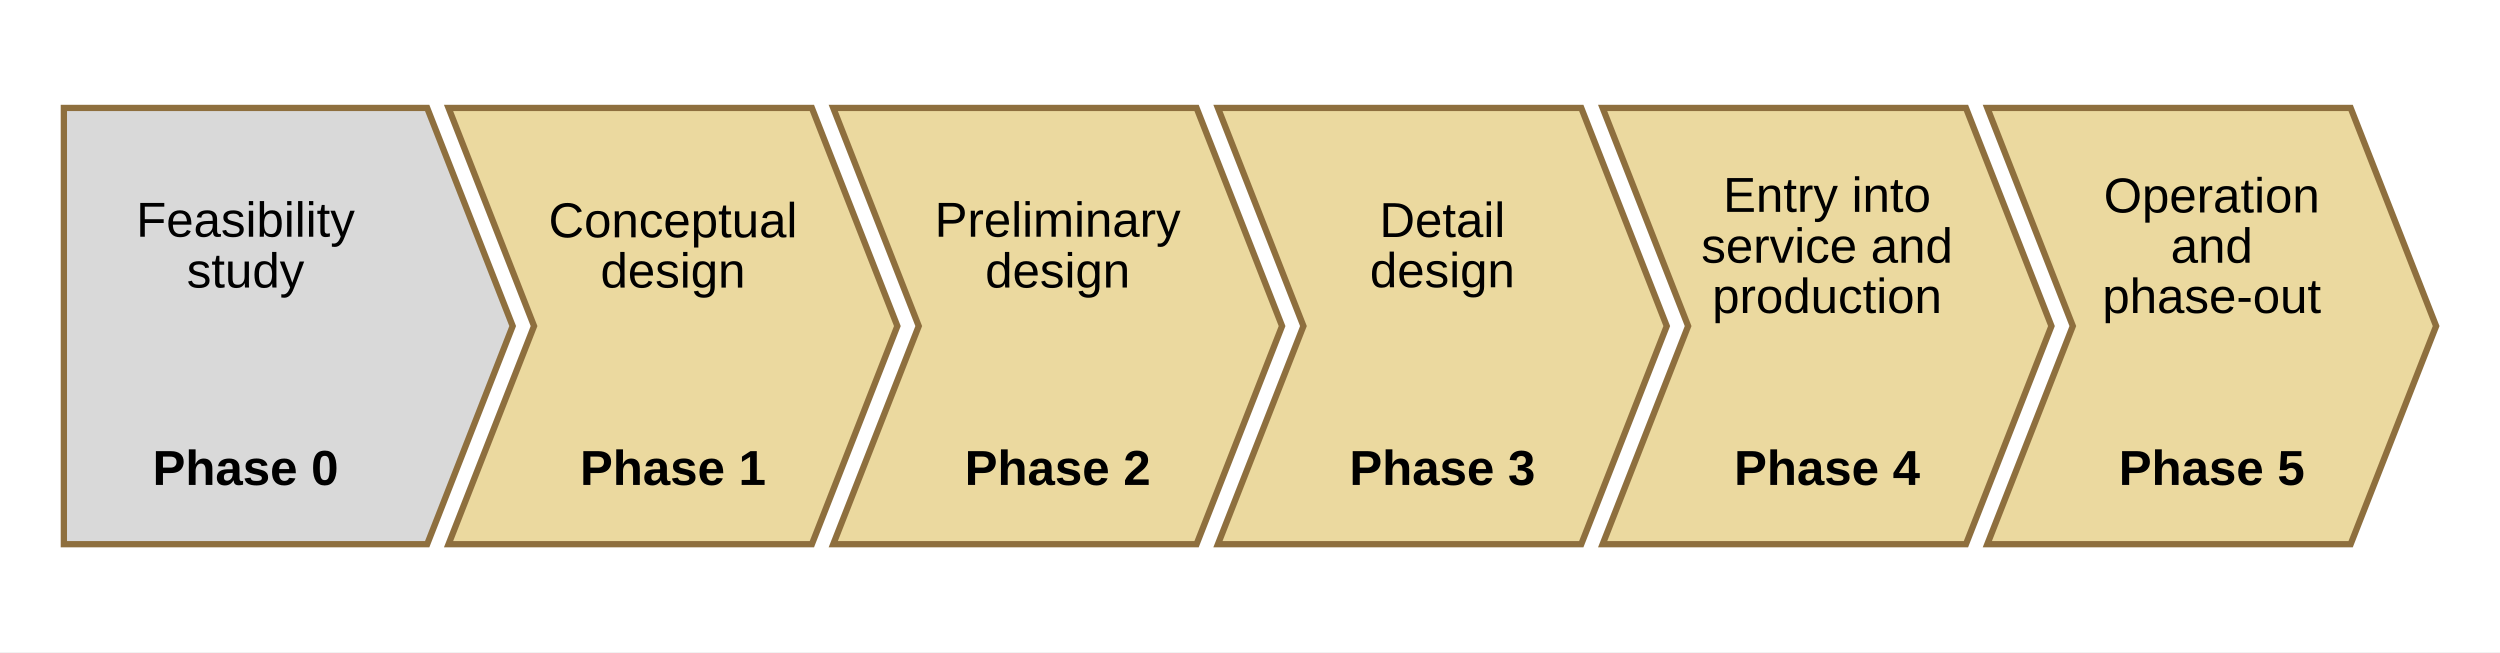
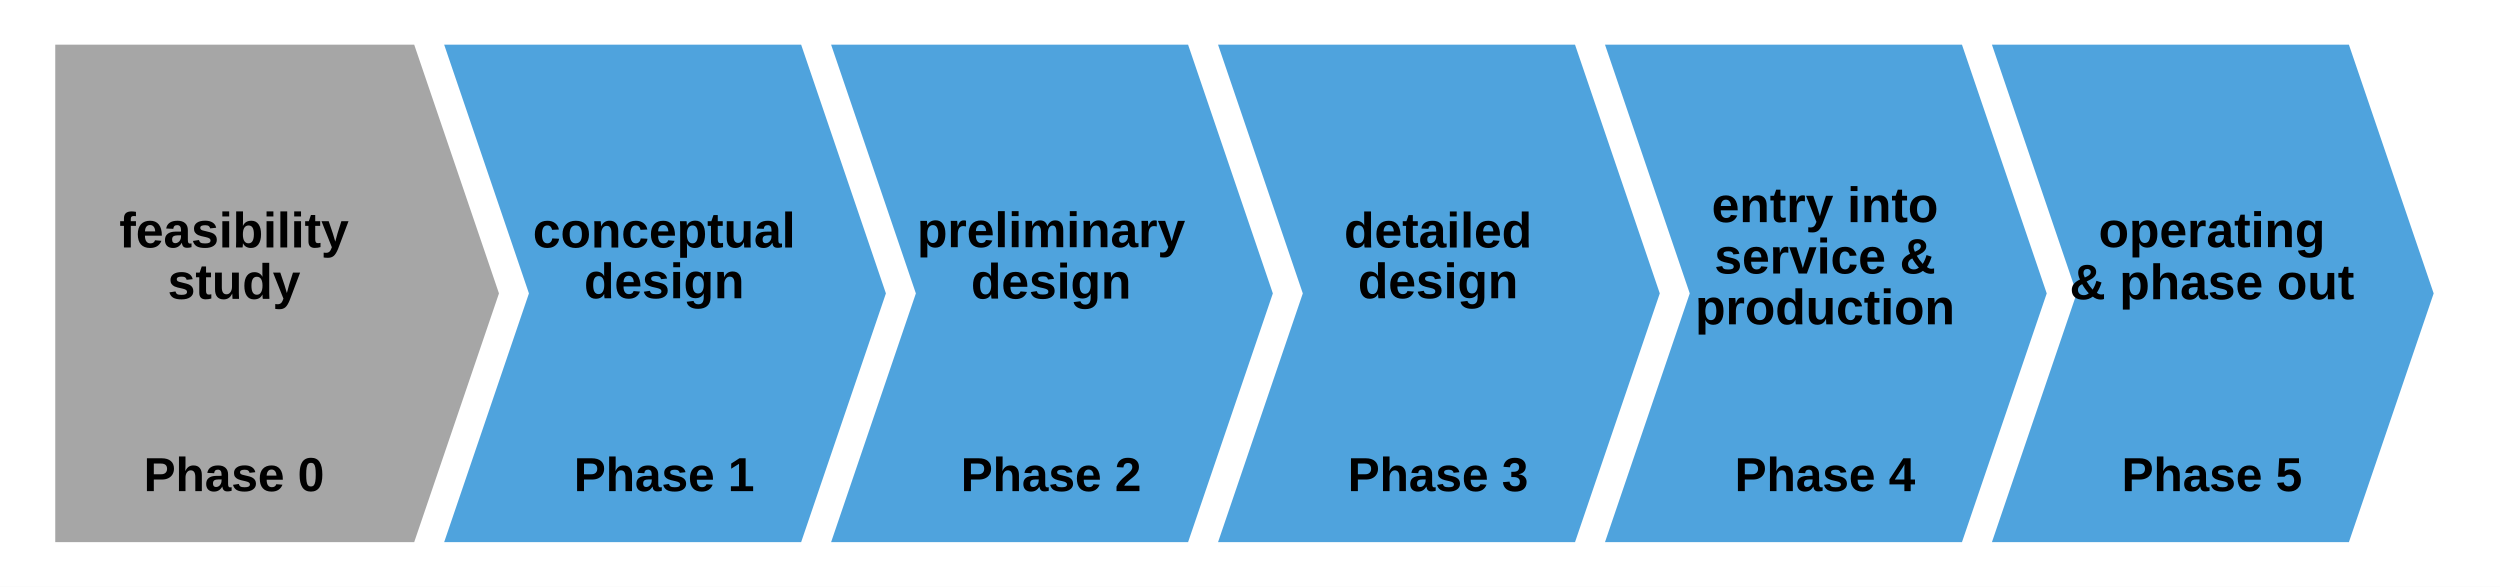
- <svg xmlns="http://www.w3.org/2000/svg" width="635.4pt" height="165.744pt" viewBox="0 0 635.4 165.744" version="1.1">
+ <svg xmlns="http://www.w3.org/2000/svg" width="628.2pt" height="147.456pt" viewBox="0 0 628.2 147.456" version="1.1">
  <defs>
    <style type="text/css">*{stroke-linejoin: round; stroke-linecap: butt}</style>
  </defs>
  <g id="figure_1">
    <g id="patch_1">
-       <path d="M 0 165.744  L 635.4 165.744  L 635.4 0  L 0 0  z " style="fill: #ffffff" />
+       <path d="M 0 147.456  L 628.2 147.456  L 628.2 0  L 0 0  z " style="fill: #ffffff" />
    </g>
    <g id="axes_1">
      <g id="patch_2">
-         <path d="M 16.232 138.312  L 108.573 138.312  L 130.301 82.872  L 108.573 27.432  L 16.232 27.432  z " clip-path="url(#p56fbf0aaa2)" style="fill: #d9d9d9; stroke: #8e6f3e; stroke-width: 1.6; stroke-linejoin: miter" />
+         <path d="M 12.632 137.484  L 104.973 137.484  L 126.701 73.728  L 104.973 9.972  L 12.632 9.972  z " clip-path="url(#pe3cfce0685)" style="fill: #a6a6a6; stroke: #ffffff; stroke-width: 2.5; stroke-linejoin: miter" />
      </g>
      <g id="patch_3">
-         <path d="M 114.005 138.312  L 206.347 138.312  L 228.074 82.872  L 206.347 27.432  L 114.005 27.432  L 135.733 82.872  z " clip-path="url(#p56fbf0aaa2)" style="fill: #ebd99f; stroke: #8e6f3e; stroke-width: 1.6; stroke-linejoin: miter" />
+         <path d="M 109.862 137.484  L 202.204 137.484  L 223.931 73.728  L 202.204 9.972  L 109.862 9.972  L 131.59 73.728  z " clip-path="url(#pe3cfce0685)" style="fill: #4fa3dd; stroke: #ffffff; stroke-width: 2.5; stroke-linejoin: miter" />
      </g>
      <g id="patch_4">
-         <path d="M 211.779 138.312  L 304.12 138.312  L 325.848 82.872  L 304.12 27.432  L 211.779 27.432  L 233.506 82.872  z " clip-path="url(#p56fbf0aaa2)" style="fill: #ebd99f; stroke: #8e6f3e; stroke-width: 1.6; stroke-linejoin: miter" />
+         <path d="M 207.092 137.484  L 299.434 137.484  L 321.161 73.728  L 299.434 9.972  L 207.092 9.972  L 228.82 73.728  z " clip-path="url(#pe3cfce0685)" style="fill: #4fa3dd; stroke: #ffffff; stroke-width: 2.5; stroke-linejoin: miter" />
      </g>
      <g id="patch_5">
-         <path d="M 309.552 138.312  L 401.894 138.312  L 423.621 82.872  L 401.894 27.432  L 309.552 27.432  L 331.28 82.872  z " clip-path="url(#p56fbf0aaa2)" style="fill: #ebd99f; stroke: #8e6f3e; stroke-width: 1.6; stroke-linejoin: miter" />
+         <path d="M 304.323 137.484  L 396.664 137.484  L 418.392 73.728  L 396.664 9.972  L 304.323 9.972  L 326.05 73.728  z " clip-path="url(#pe3cfce0685)" style="fill: #4fa3dd; stroke: #ffffff; stroke-width: 2.5; stroke-linejoin: miter" />
      </g>
      <g id="patch_6">
-         <path d="M 407.326 138.312  L 499.667 138.312  L 521.395 82.872  L 499.667 27.432  L 407.326 27.432  L 429.053 82.872  z " clip-path="url(#p56fbf0aaa2)" style="fill: #ebd99f; stroke: #8e6f3e; stroke-width: 1.6; stroke-linejoin: miter" />
+         <path d="M 401.553 137.484  L 493.895 137.484  L 515.622 73.728  L 493.895 9.972  L 401.553 9.972  L 423.28 73.728  z " clip-path="url(#pe3cfce0685)" style="fill: #4fa3dd; stroke: #ffffff; stroke-width: 2.5; stroke-linejoin: miter" />
      </g>
      <g id="patch_7">
-         <path d="M 505.099 138.312  L 597.441 138.312  L 619.168 82.872  L 597.441 27.432  L 505.099 27.432  L 526.827 82.872  z " clip-path="url(#p56fbf0aaa2)" style="fill: #ebd99f; stroke: #8e6f3e; stroke-width: 1.6; stroke-linejoin: miter" />
+         <path d="M 498.783 137.484  L 591.125 137.484  L 612.852 73.728  L 591.125 9.972  L 498.783 9.972  L 520.511 73.728  z " clip-path="url(#pe3cfce0685)" style="fill: #4fa3dd; stroke: #ffffff; stroke-width: 2.5; stroke-linejoin: miter" />
      </g>
      <g id="text_1">
-         <text style="font-size: 12.5px; font-family: 'Arial', 'DejaVu Sans', sans-serif" transform="translate(34.6175 60.1661)">Feasibility</text>
-         <text style="font-size: 12.5px; font-family: 'Arial', 'DejaVu Sans', sans-serif" transform="translate(47.46516 73.08631)">study</text>
+         <text style="font-weight: 700; font-size: 12.5px; font-family: 'Arial', 'Helvetica', 'DejaVu Sans', sans-serif" transform="translate(29.97551 62.18627)">feasibility</text>
+         <text style="font-weight: 700; font-size: 12.5px; font-family: 'Arial', 'Helvetica', 'DejaVu Sans', sans-serif" transform="translate(42.13566 75.10648)">study</text>
      </g>
      <g id="text_2">
-         <text style="font-weight: 700; font-size: 12.5px; font-family: 'Arial', 'DejaVu Sans', sans-serif; text-anchor: middle" x="62.403" y="123.257" transform="rotate(-0 62.40266 123.257)">Phase 0</text>
+         <text style="font-weight: 700; font-size: 12px; font-family: 'Arial', 'Helvetica', 'DejaVu Sans', sans-serif; text-anchor: middle" x="58.803" y="123.408" transform="rotate(-0 58.80266 123.4082)">Phase 0</text>
      </g>
      <g id="text_3">
-         <text style="font-size: 12.5px; font-family: 'Arial', 'DejaVu Sans', sans-serif" transform="translate(139.4226 60.31551)">Conceptual</text>
-         <text style="font-size: 12.5px; font-family: 'Arial', 'DejaVu Sans', sans-serif" transform="translate(152.6238 73.08924)">design</text>
+         <text style="font-weight: 700; font-size: 12.5px; font-family: 'Arial', 'Helvetica', 'DejaVu Sans', sans-serif" transform="translate(133.9074 62.19213)">conceptual</text>
+         <text style="font-weight: 700; font-size: 12.5px; font-family: 'Arial', 'Helvetica', 'DejaVu Sans', sans-serif" transform="translate(146.757 74.94828)">design</text>
      </g>
      <g id="text_4">
-         <text style="font-weight: 700; font-size: 12.5px; font-family: 'Arial', 'DejaVu Sans', sans-serif; text-anchor: middle" x="171.04" y="123.257" transform="rotate(-0 171.0398 123.257)">Phase 1</text>
+         <text style="font-weight: 700; font-size: 12px; font-family: 'Arial', 'Helvetica', 'DejaVu Sans', sans-serif; text-anchor: middle" x="166.897" y="123.408" transform="rotate(-0 166.8966 123.4082)">Phase 1</text>
      </g>
      <g id="text_5">
-         <text style="font-size: 12.5px; font-family: 'Arial', 'DejaVu Sans', sans-serif" transform="translate(237.5584 60.1661)">Preliminary</text>
-         <text style="font-size: 12.5px; font-family: 'Arial', 'DejaVu Sans', sans-serif" transform="translate(250.3973 73.08631)">design</text>
+         <text style="font-weight: 700; font-size: 12.5px; font-family: 'Arial', 'Helvetica', 'DejaVu Sans', sans-serif" transform="translate(230.4335 62.1101)">preliminary</text>
+         <text style="font-weight: 700; font-size: 12.5px; font-family: 'Arial', 'Helvetica', 'DejaVu Sans', sans-serif" transform="translate(243.9873 75.03031)">design</text>
      </g>
      <g id="text_6">
-         <text style="font-weight: 700; font-size: 12.5px; font-family: 'Arial', 'DejaVu Sans', sans-serif; text-anchor: middle" x="268.813" y="123.257" transform="rotate(-0 268.8133 123.257)">Phase 2</text>
+         <text style="font-weight: 700; font-size: 12px; font-family: 'Arial', 'Helvetica', 'DejaVu Sans', sans-serif; text-anchor: middle" x="264.127" y="123.408" transform="rotate(-0 264.1269 123.4082)">Phase 2</text>
      </g>
      <g id="text_7">
-         <text style="font-size: 12.5px; font-family: 'Arial', 'DejaVu Sans', sans-serif" transform="translate(350.6082 60.23934)">Detail</text>
-         <text style="font-size: 12.5px; font-family: 'Arial', 'DejaVu Sans', sans-serif" transform="translate(348.1707 73.01307)">design</text>
+         <text style="font-weight: 700; font-size: 12.5px; font-family: 'Arial', 'Helvetica', 'DejaVu Sans', sans-serif" transform="translate(337.7419 62.19213)">detailed</text>
+         <text style="font-weight: 700; font-size: 12.5px; font-family: 'Arial', 'Helvetica', 'DejaVu Sans', sans-serif" transform="translate(341.2175 74.94828)">design</text>
      </g>
      <g id="text_8">
-         <text style="font-weight: 700; font-size: 12.5px; font-family: 'Arial', 'DejaVu Sans', sans-serif; text-anchor: middle" x="366.587" y="123.257" transform="rotate(-0 366.5867 123.257)">Phase 3</text>
+         <text style="font-weight: 700; font-size: 12px; font-family: 'Arial', 'Helvetica', 'DejaVu Sans', sans-serif; text-anchor: middle" x="361.357" y="123.408" transform="rotate(-0 361.3572 123.4082)">Phase 3</text>
      </g>
      <g id="text_9">
-         <text style="font-size: 12.5px; font-family: 'Arial', 'DejaVu Sans', sans-serif" transform="translate(437.9608 53.85247)">Entry into</text>
-         <text style="font-size: 12.5px; font-family: 'Arial', 'DejaVu Sans', sans-serif" transform="translate(432.4012 66.77269)">service and</text>
-         <text style="font-size: 12.5px; font-family: 'Arial', 'DejaVu Sans', sans-serif" transform="translate(435.1756 79.54642)">production</text>
+         <text style="font-weight: 700; font-size: 12.5px; font-family: 'Arial', 'Helvetica', 'DejaVu Sans', sans-serif" transform="translate(430.1167 55.81405)">entry into</text>
+         <text style="font-weight: 700; font-size: 12.5px; font-family: 'Arial', 'Helvetica', 'DejaVu Sans', sans-serif" transform="translate(430.7906 68.73427)">service &amp;</text>
+         <text style="font-weight: 700; font-size: 12.5px; font-family: 'Arial', 'Helvetica', 'DejaVu Sans', sans-serif" transform="translate(425.9576 81.49042)">production</text>
      </g>
      <g id="text_10">
-         <text style="font-weight: 700; font-size: 12.5px; font-family: 'Arial', 'DejaVu Sans', sans-serif; text-anchor: middle" x="464.36" y="123.257" transform="rotate(-0 464.3602 123.257)">Phase 4</text>
+         <text style="font-weight: 700; font-size: 12px; font-family: 'Arial', 'Helvetica', 'DejaVu Sans', sans-serif; text-anchor: middle" x="458.587" y="123.408" transform="rotate(-0 458.5874 123.4082)">Phase 4</text>
      </g>
      <g id="text_11">
-         <text style="font-size: 12.5px; font-family: 'Arial', 'DejaVu Sans', sans-serif" transform="translate(534.6883 54.00579)">Operation</text>
-         <text style="font-size: 12.5px; font-family: 'Arial', 'DejaVu Sans', sans-serif" transform="translate(551.7069 66.77952)">and</text>
-         <text style="font-size: 12.5px; font-family: 'Arial', 'DejaVu Sans', sans-serif" transform="translate(534.3377 79.55325)">phase-out</text>
+         <text style="font-weight: 700; font-size: 12.5px; font-family: 'Arial', 'Helvetica', 'DejaVu Sans', sans-serif" transform="translate(527.347 62.10453)">operating</text>
+         <text style="font-weight: 700; font-size: 12.5px; font-family: 'Arial', 'Helvetica', 'DejaVu Sans', sans-serif" transform="translate(520.054 75.19994)">&amp; phase out</text>
      </g>
      <g id="text_12">
-         <text style="font-weight: 700; font-size: 12.5px; font-family: 'Arial', 'DejaVu Sans', sans-serif; text-anchor: middle" x="562.134" y="123.257" transform="rotate(-0 562.1336 123.257)">Phase 5</text>
+         <text style="font-weight: 700; font-size: 12px; font-family: 'Arial', 'Helvetica', 'DejaVu Sans', sans-serif; text-anchor: middle" x="555.818" y="123.408" transform="rotate(-0 555.8177 123.4082)">Phase 5</text>
      </g>
    </g>
  </g>
  <defs>
-     <clipPath id="p56fbf0aaa2">
-       <rect x="10.8" y="10.8" width="613.8" height="144.144" />
+     <clipPath id="pe3cfce0685">
+       <rect x="7.2" y="7.2" width="613.8" height="133.056" />
    </clipPath>
  </defs>
</svg>
